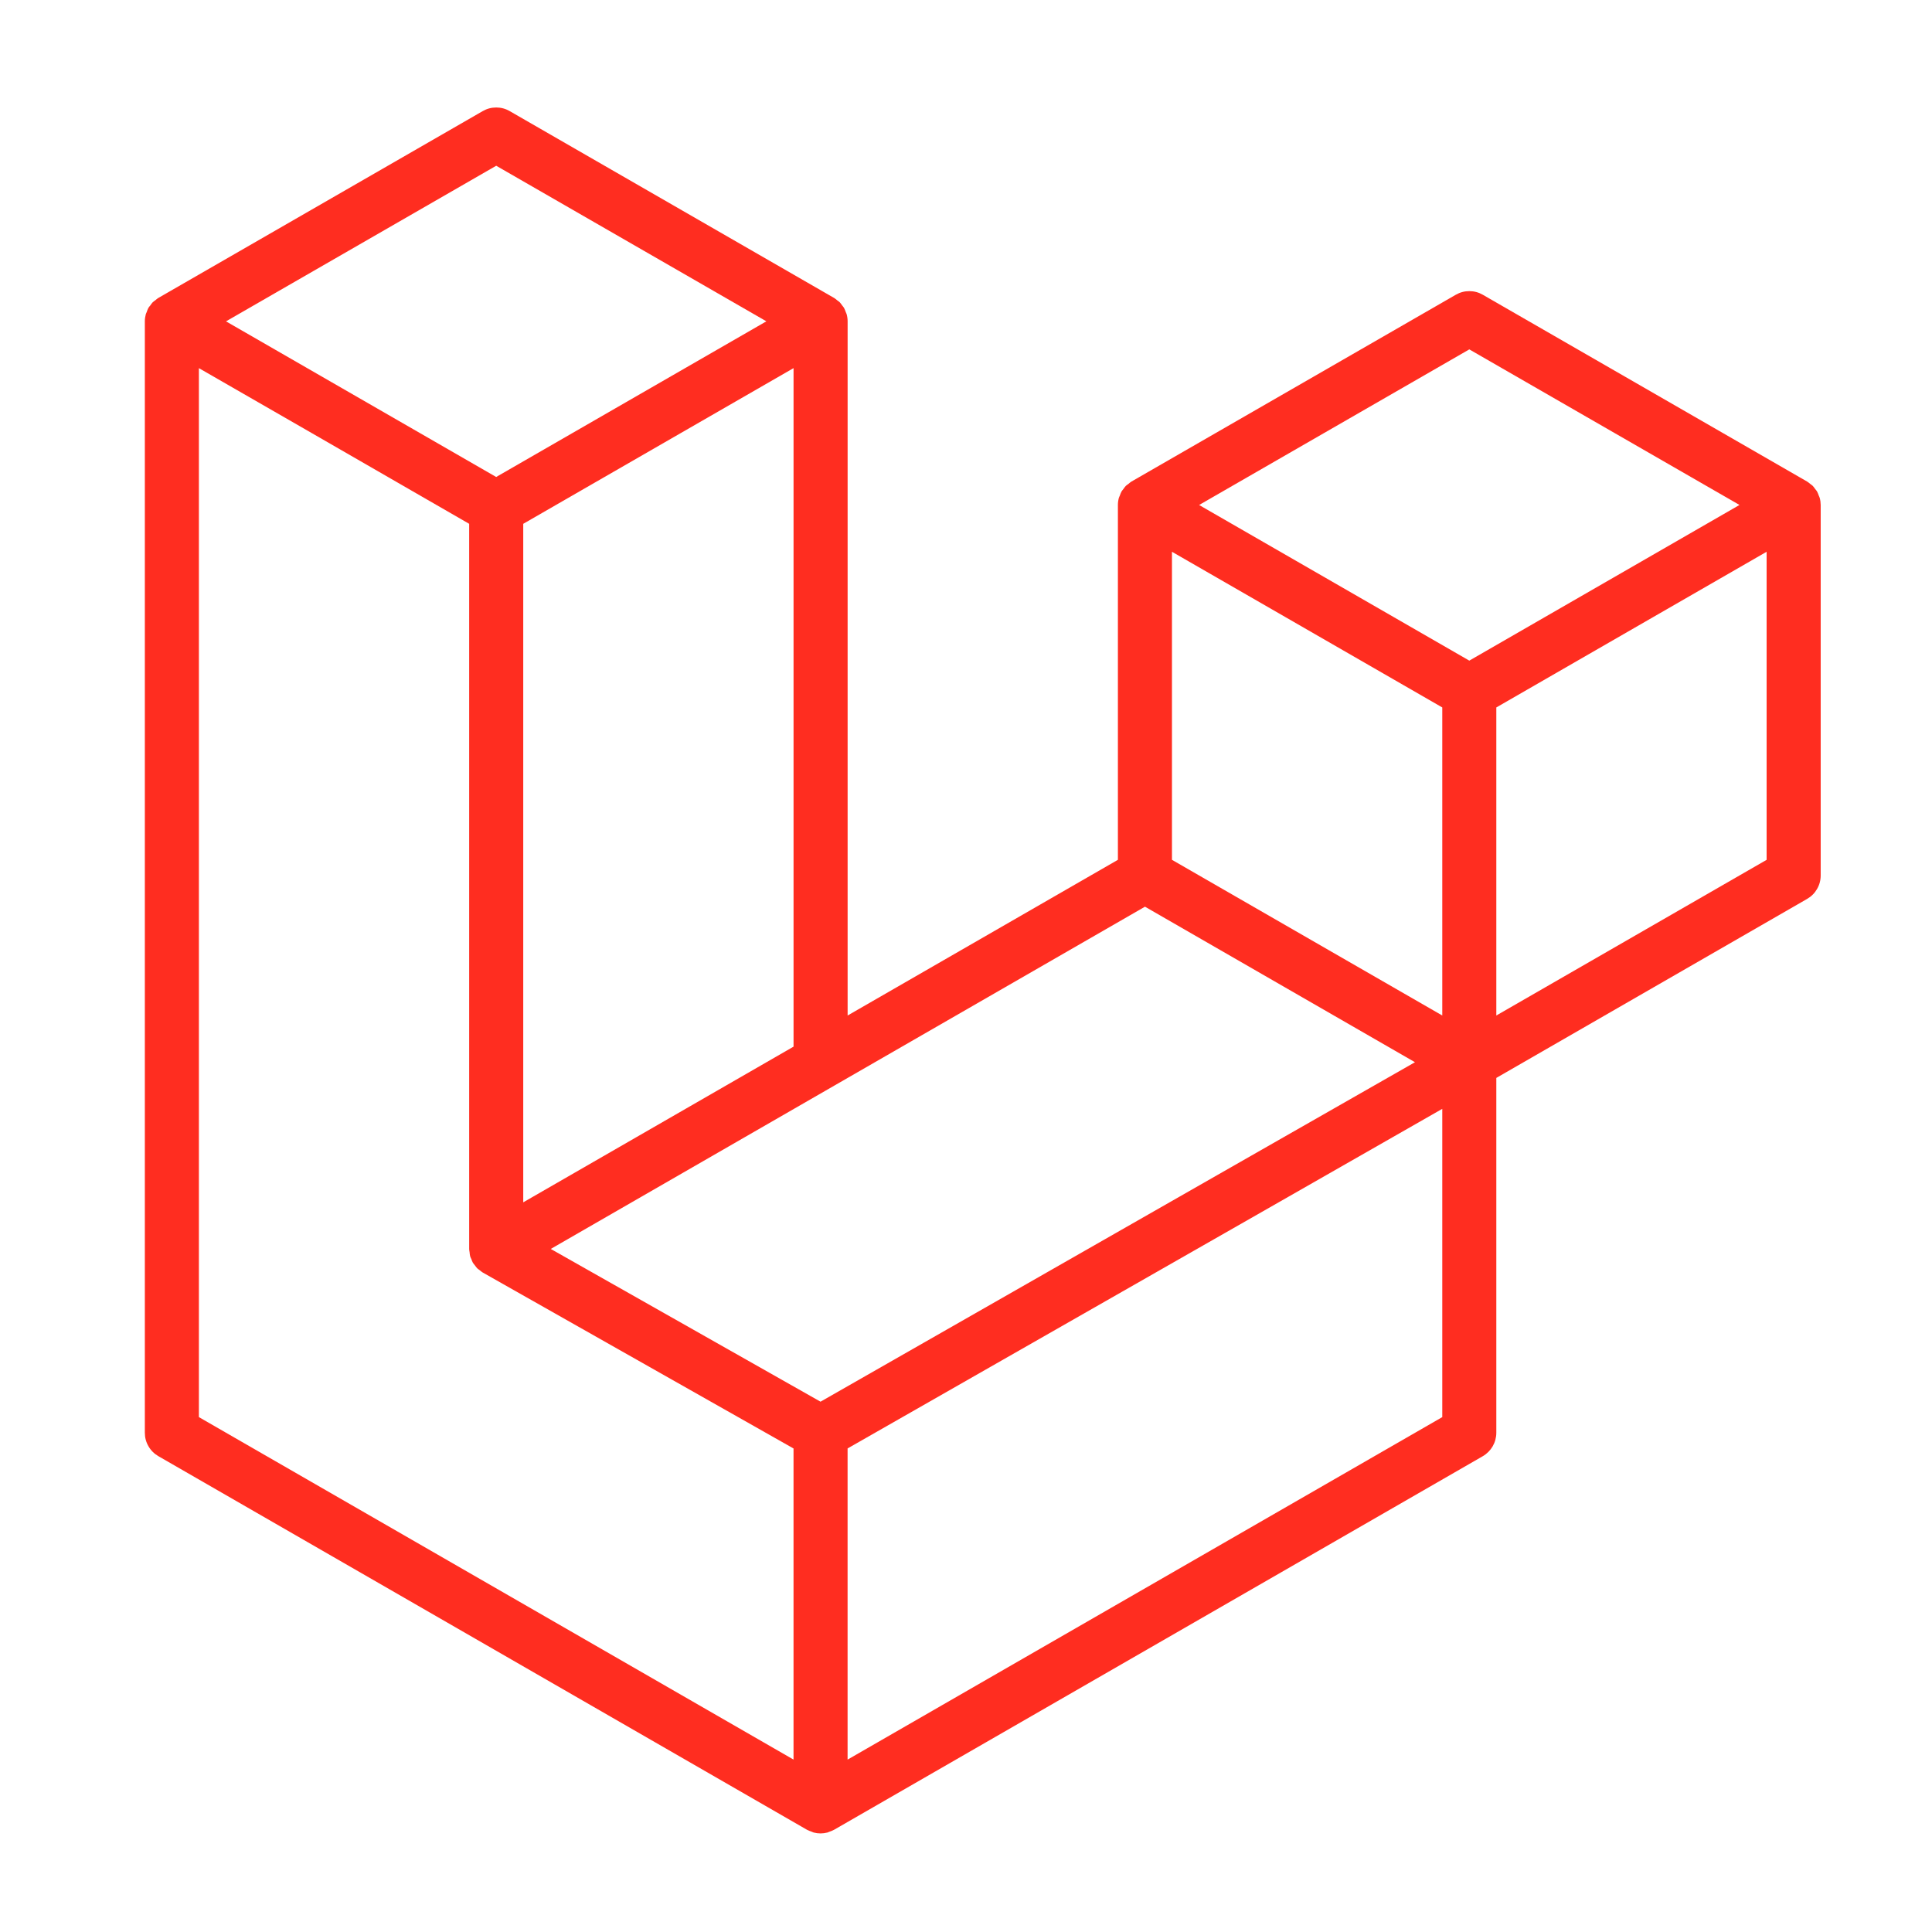
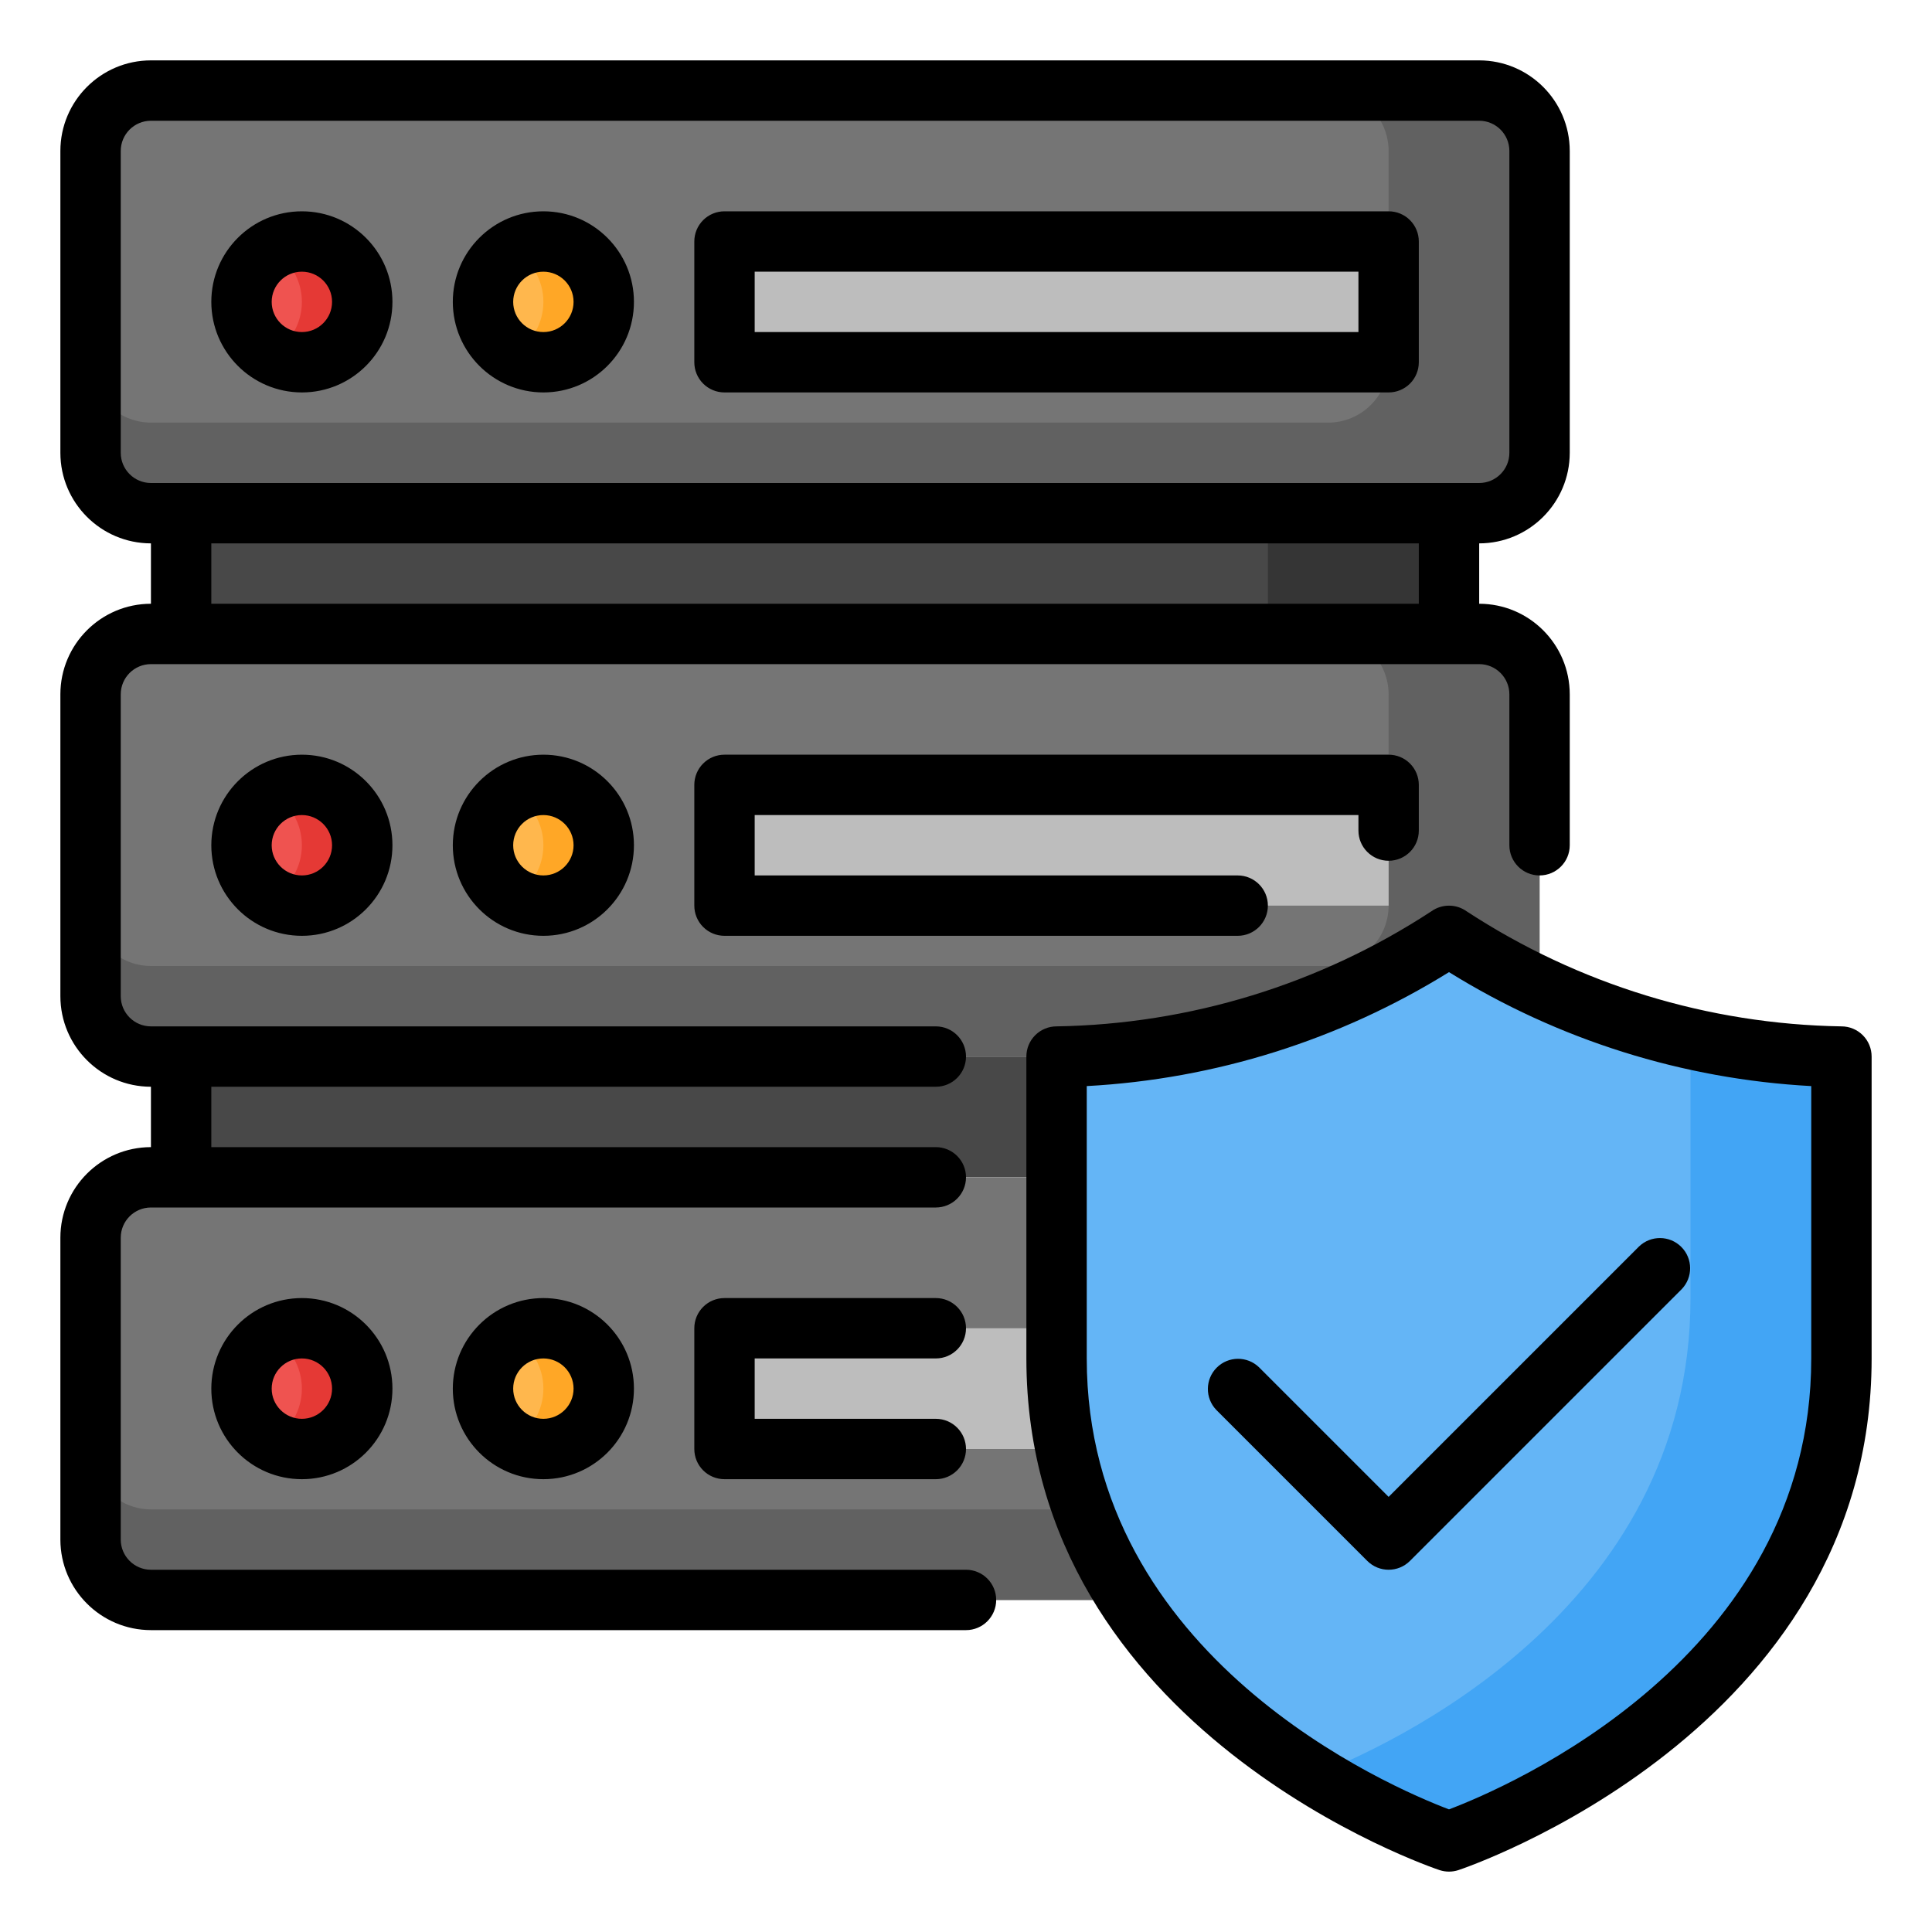
- <svg xmlns="http://www.w3.org/2000/svg" width="500" zoomAndPan="magnify" viewBox="0 0 375 375" height="500" preserveAspectRatio="xMidYMid meet" version="1.0">
-   <path fill="#ff2d20" d="M 353.211 96.652 C 353.332 97.098 353.391 97.555 353.395 98.02 L 353.395 169.926 C 353.395 170.867 353.16 171.742 352.688 172.555 C 352.219 173.367 351.574 174.008 350.762 174.477 L 290.434 209.223 L 290.434 278.094 C 290.434 279.969 289.438 281.699 287.812 282.645 L 161.883 355.164 C 161.594 355.328 161.281 355.434 160.965 355.547 C 160.848 355.586 160.738 355.656 160.613 355.691 C 159.719 355.926 158.82 355.926 157.926 355.691 C 157.781 355.648 157.652 355.57 157.512 355.52 C 157.227 355.414 156.926 355.324 156.648 355.164 L 30.746 282.645 C 29.934 282.176 29.289 281.535 28.82 280.723 C 28.348 279.91 28.113 279.035 28.113 278.094 L 28.113 62.375 C 28.113 61.902 28.18 61.445 28.297 61 C 28.336 60.848 28.426 60.711 28.48 60.559 C 28.578 60.285 28.668 60.004 28.812 59.746 C 28.91 59.578 29.055 59.438 29.176 59.281 C 29.324 59.07 29.461 58.855 29.641 58.672 C 29.789 58.52 29.984 58.41 30.156 58.277 C 30.348 58.121 30.516 57.953 30.734 57.828 L 30.738 57.828 L 93.695 21.566 C 94.504 21.098 95.379 20.863 96.316 20.863 C 97.25 20.863 98.125 21.098 98.934 21.566 L 161.891 57.828 L 161.902 57.828 C 162.113 57.957 162.289 58.121 162.48 58.273 C 162.648 58.402 162.84 58.52 162.988 58.664 C 163.172 58.855 163.305 59.07 163.461 59.281 C 163.574 59.438 163.723 59.578 163.816 59.746 C 163.965 60.008 164.051 60.285 164.156 60.559 C 164.207 60.711 164.301 60.848 164.34 61.004 C 164.461 61.453 164.523 61.91 164.523 62.375 L 164.523 197.109 L 216.984 166.891 L 216.984 98.016 C 216.984 97.555 217.047 97.09 217.168 96.652 C 217.211 96.492 217.297 96.355 217.352 96.203 C 217.453 95.93 217.547 95.648 217.691 95.391 C 217.789 95.223 217.934 95.086 218.043 94.926 C 218.203 94.719 218.332 94.5 218.516 94.316 C 218.668 94.168 218.855 94.055 219.027 93.926 C 219.223 93.766 219.395 93.598 219.602 93.473 L 219.609 93.473 L 282.57 57.211 C 283.383 56.742 284.254 56.508 285.191 56.508 C 286.129 56.508 287 56.742 287.812 57.211 L 350.766 93.473 C 350.988 93.602 351.16 93.766 351.355 93.918 C 351.52 94.047 351.711 94.168 351.859 94.312 C 352.043 94.5 352.176 94.719 352.332 94.926 C 352.449 95.086 352.594 95.223 352.688 95.391 C 352.836 95.648 352.922 95.93 353.027 96.203 C 353.086 96.355 353.172 96.492 353.211 96.652 Z M 342.898 166.891 L 342.898 107.098 L 320.867 119.785 L 290.434 137.316 L 290.434 197.109 L 342.906 166.891 Z M 279.945 275.059 L 279.945 215.227 L 250.008 232.332 L 164.516 281.141 L 164.516 341.539 Z M 38.605 71.453 L 38.605 275.059 L 154.023 341.535 L 154.023 281.148 L 93.727 247.012 L 93.707 246.996 L 93.68 246.984 C 93.477 246.867 93.309 246.695 93.117 246.551 C 92.953 246.422 92.766 246.316 92.621 246.172 L 92.605 246.152 C 92.438 245.988 92.32 245.785 92.176 245.602 C 92.043 245.426 91.887 245.273 91.781 245.09 L 91.773 245.07 C 91.656 244.875 91.586 244.637 91.5 244.414 C 91.414 244.219 91.305 244.035 91.25 243.824 L 91.25 243.82 C 91.184 243.57 91.172 243.309 91.145 243.051 C 91.121 242.855 91.066 242.66 91.066 242.461 L 91.066 101.672 L 60.637 84.133 L 38.605 71.457 Z M 96.32 32.168 L 43.867 62.375 L 96.309 92.582 L 148.754 62.367 L 96.309 32.168 Z M 123.598 220.68 L 154.027 203.152 L 154.027 71.453 L 131.996 84.141 L 101.562 101.672 L 101.562 233.371 Z M 285.191 67.816 L 232.746 98.02 L 285.191 128.227 L 337.633 98.012 Z M 279.945 137.316 L 249.508 119.785 L 227.477 107.098 L 227.477 166.891 L 257.906 184.418 L 279.945 197.109 Z M 159.262 272.066 L 236.191 228.129 L 274.645 206.176 L 222.238 175.988 L 161.895 210.742 L 106.902 242.418 Z M 159.262 272.066 " fill-opacity="1" fill-rule="evenodd" />
+ <svg xmlns="http://www.w3.org/2000/svg" viewBox="0 0 64 64" width="512px" height="512px">
+   <g id="_23-Database" data-name="23-Database">
+     <rect x="3" y="3" width="48" height="14" rx="2" fill="#757575" />
+     <path d="M51,5V15a2.006,2.006,0,0,1-2,2H5a2.006,2.006,0,0,1-2-2V12a2.006,2.006,0,0,0,2,2H44a2.006,2.006,0,0,0,2-2V5a2.006,2.006,0,0,0-2-2h5A2.006,2.006,0,0,1,51,5Z" fill="#616161" />
+     <rect x="6" y="17" width="42" height="4" fill="#484848" />
+     <rect x="6" y="35" width="42" height="4" fill="#484848" />
+     <rect x="42" y="17" width="6" height="4" fill="#353535" />
+     <rect x="3" y="21" width="48" height="14" rx="2" fill="#757575" />
+     <path d="M51,23V33a2.006,2.006,0,0,1-2,2H5a2.006,2.006,0,0,1-2-2V30a2.006,2.006,0,0,0,2,2H44a2.006,2.006,0,0,0,2-2V23a2.006,2.006,0,0,0-2-2h5A2.006,2.006,0,0,1,51,23Z" fill="#616161" />
+     <rect x="3" y="39" width="48" height="14" rx="2" fill="#757575" />
+     <path d="M51,41V51a2.006,2.006,0,0,1-2,2H5a2.006,2.006,0,0,1-2-2V48a2.006,2.006,0,0,0,2,2H44a2.006,2.006,0,0,0,2-2V41a2.006,2.006,0,0,0-2-2h5A2.006,2.006,0,0,1,51,41Z" fill="#616161" />
+     <circle cx="10" cy="10" r="2" fill="#ef5350" />
+     <circle cx="18" cy="10" r="2" fill="#ffb74d" />
+     <circle cx="10" cy="28" r="2" fill="#ef5350" />
+     <circle cx="10" cy="46" r="2" fill="#ef5350" />
+     <rect x="24" y="8" width="22" height="4" fill="#bdbdbd" />
+     <circle cx="18" cy="28" r="2" fill="#ffb74d" />
+     <rect x="24" y="26" width="22" height="4" fill="#bdbdbd" />
+     <circle cx="18" cy="46" r="2" fill="#ffb74d" />
+     <path d="M12,10a1.997,1.997,0,0,1-3,1.73A1.996,1.996,0,0,0,9,8.27,1.997,1.997,0,0,1,12,10Z" fill="#e53935" />
+     <path d="M20,10a1.997,1.997,0,0,1-3,1.73,1.996,1.996,0,0,0,0-3.46A1.997,1.997,0,0,1,20,10Z" fill="#ffa726" />
+     <path d="M12,28a1.997,1.997,0,0,1-3,1.73,1.996,1.996,0,0,0,0-3.46A1.997,1.997,0,0,1,12,28Z" fill="#e53935" />
+     <path d="M12,46a1.997,1.997,0,0,1-3,1.73,1.996,1.996,0,0,0,0-3.46A1.997,1.997,0,0,1,12,46Z" fill="#e53935" />
+     <path d="M20,28a1.997,1.997,0,0,1-3,1.73,1.996,1.996,0,0,0,0-3.46A1.997,1.997,0,0,1,20,28Z" fill="#ffa726" />
+     <path d="M20,46a1.997,1.997,0,0,1-3,1.73,1.996,1.996,0,0,0,0-3.46A1.997,1.997,0,0,1,20,46Z" fill="#ffa726" />
+     <rect x="24" y="44" width="22" height="4" fill="#bdbdbd" />
+     <path d="M48,31a24.154,24.154,0,0,1-13,4V45c0,11.786,13,16,13,16s13-4.214,13-16V35A24.154,24.154,0,0,1,48,31Z" fill="#64b5f6" />
+     <path d="M61,35V45c0,11.79-13,16-13,16a23.131,23.131,0,0,1-4.49-2.18C45.91,57.89,56,53.38,56,43V34.42A22.27,22.27,0,0,0,61,35Z" fill="#42a5f5" />
+     <path d="M10,13a3,3,0,1,0-3-3A3.003,3.003,0,0,0,10,13Zm0-4a1,1,0,1,1-1,1A1.001,1.001,0,0,1,10,9Zm8,4a3,3,0,1,0-3-3A3.003,3.003,0,0,0,18,13Zm0-4a1,1,0,1,1-1,1A1.001,1.001,0,0,1,18,9ZM7,28a3,3,0,1,0,3-3A3.003,3.003,0,0,0,7,28Zm4,0a1,1,0,1,1-1-1A1.001,1.001,0,0,1,11,28ZM7,46a3,3,0,1,0,3-3A3.003,3.003,0,0,0,7,46Zm4,0a1,1,0,1,1-1-1A1.001,1.001,0,0,1,11,46ZM24,13H46a.999.999,0,0,0,1-1V8a.999.999,0,0,0-1-1H24a.999.999,0,0,0-1,1v4A.999.999,0,0,0,24,13Zm1-4H45v2H25ZM15,28a3,3,0,1,0,3-3A3.003,3.003,0,0,0,15,28Zm4,0a1,1,0,1,1-1-1A1.001,1.001,0,0,1,19,28ZM15,46a3,3,0,1,0,3-3A3.003,3.003,0,0,0,15,46Zm4,0a1,1,0,1,1-1-1A1.001,1.001,0,0,1,19,46Zm6-1v2h6a1,1,0,0,1,0,2H24a.999.999,0,0,1-1-1V44a.999.999,0,0,1,1-1h7a1,1,0,0,1,0,2ZM45,27.514V27H25v2H41a1,1,0,0,1,0,2H24a.999.999,0,0,1-1-1V26a.999.999,0,0,1,1-1H46a.999.999,0,0,1,1,1v1.514a1,1,0,1,1-2,0ZM32,52H5a1.001,1.001,0,0,1-1-1V41a1.001,1.001,0,0,1,1-1H31a1,1,0,0,0,0-2H7V36H31a1,1,0,0,0,0-2H5a1.001,1.001,0,0,1-1-1V23a1.001,1.001,0,0,1,1-1H49a1.001,1.001,0,0,1,1,1v5a1,1,0,0,0,2,0V23a3.003,3.003,0,0,0-3-3V18a3.003,3.003,0,0,0,3-3V5a3.003,3.003,0,0,0-3-3H5A3.003,3.003,0,0,0,2,5V15a3.003,3.003,0,0,0,3,3v2a3.003,3.003,0,0,0-3,3V33a3.003,3.003,0,0,0,3,3v2a3.003,3.003,0,0,0-3,3V51a3.003,3.003,0,0,0,3,3H32a1,1,0,0,0,0-2ZM4,15V5A1.001,1.001,0,0,1,5,4H49a1.001,1.001,0,0,1,1,1V15a1.001,1.001,0,0,1-1,1H5A1.001,1.001,0,0,1,4,15Zm3,3H47v2H7ZM61,34a23.36,23.36,0,0,1-12.413-3.81,1.006,1.006,0,0,0-1.174,0A23.36,23.36,0,0,1,35,34a.999.999,0,0,0-1,1V45c0,12.37,13.555,16.907,13.691,16.951a1.0 1,0,0,0,.617,0C48.445,61.907,62,57.37,62,45V35A.999.999,0,0,0,61,34ZM60,45c0,9.922-10.09,14.214-12,14.938C46.09,59.214,36,54.922,36,45V35.978a25.34,25.34,0,0,0,12-3.775,25.34,25.34,0,0,0,12,3.775ZM46,49.586l8.293-8.293A1.0 1,0,0,1,55.707,42.707l-9,9a1.0 1,0,0,1-1.414,0l-5-5A1.0 1,0,0,1,41.707,45.293Z" />
+   </g>
</svg>
